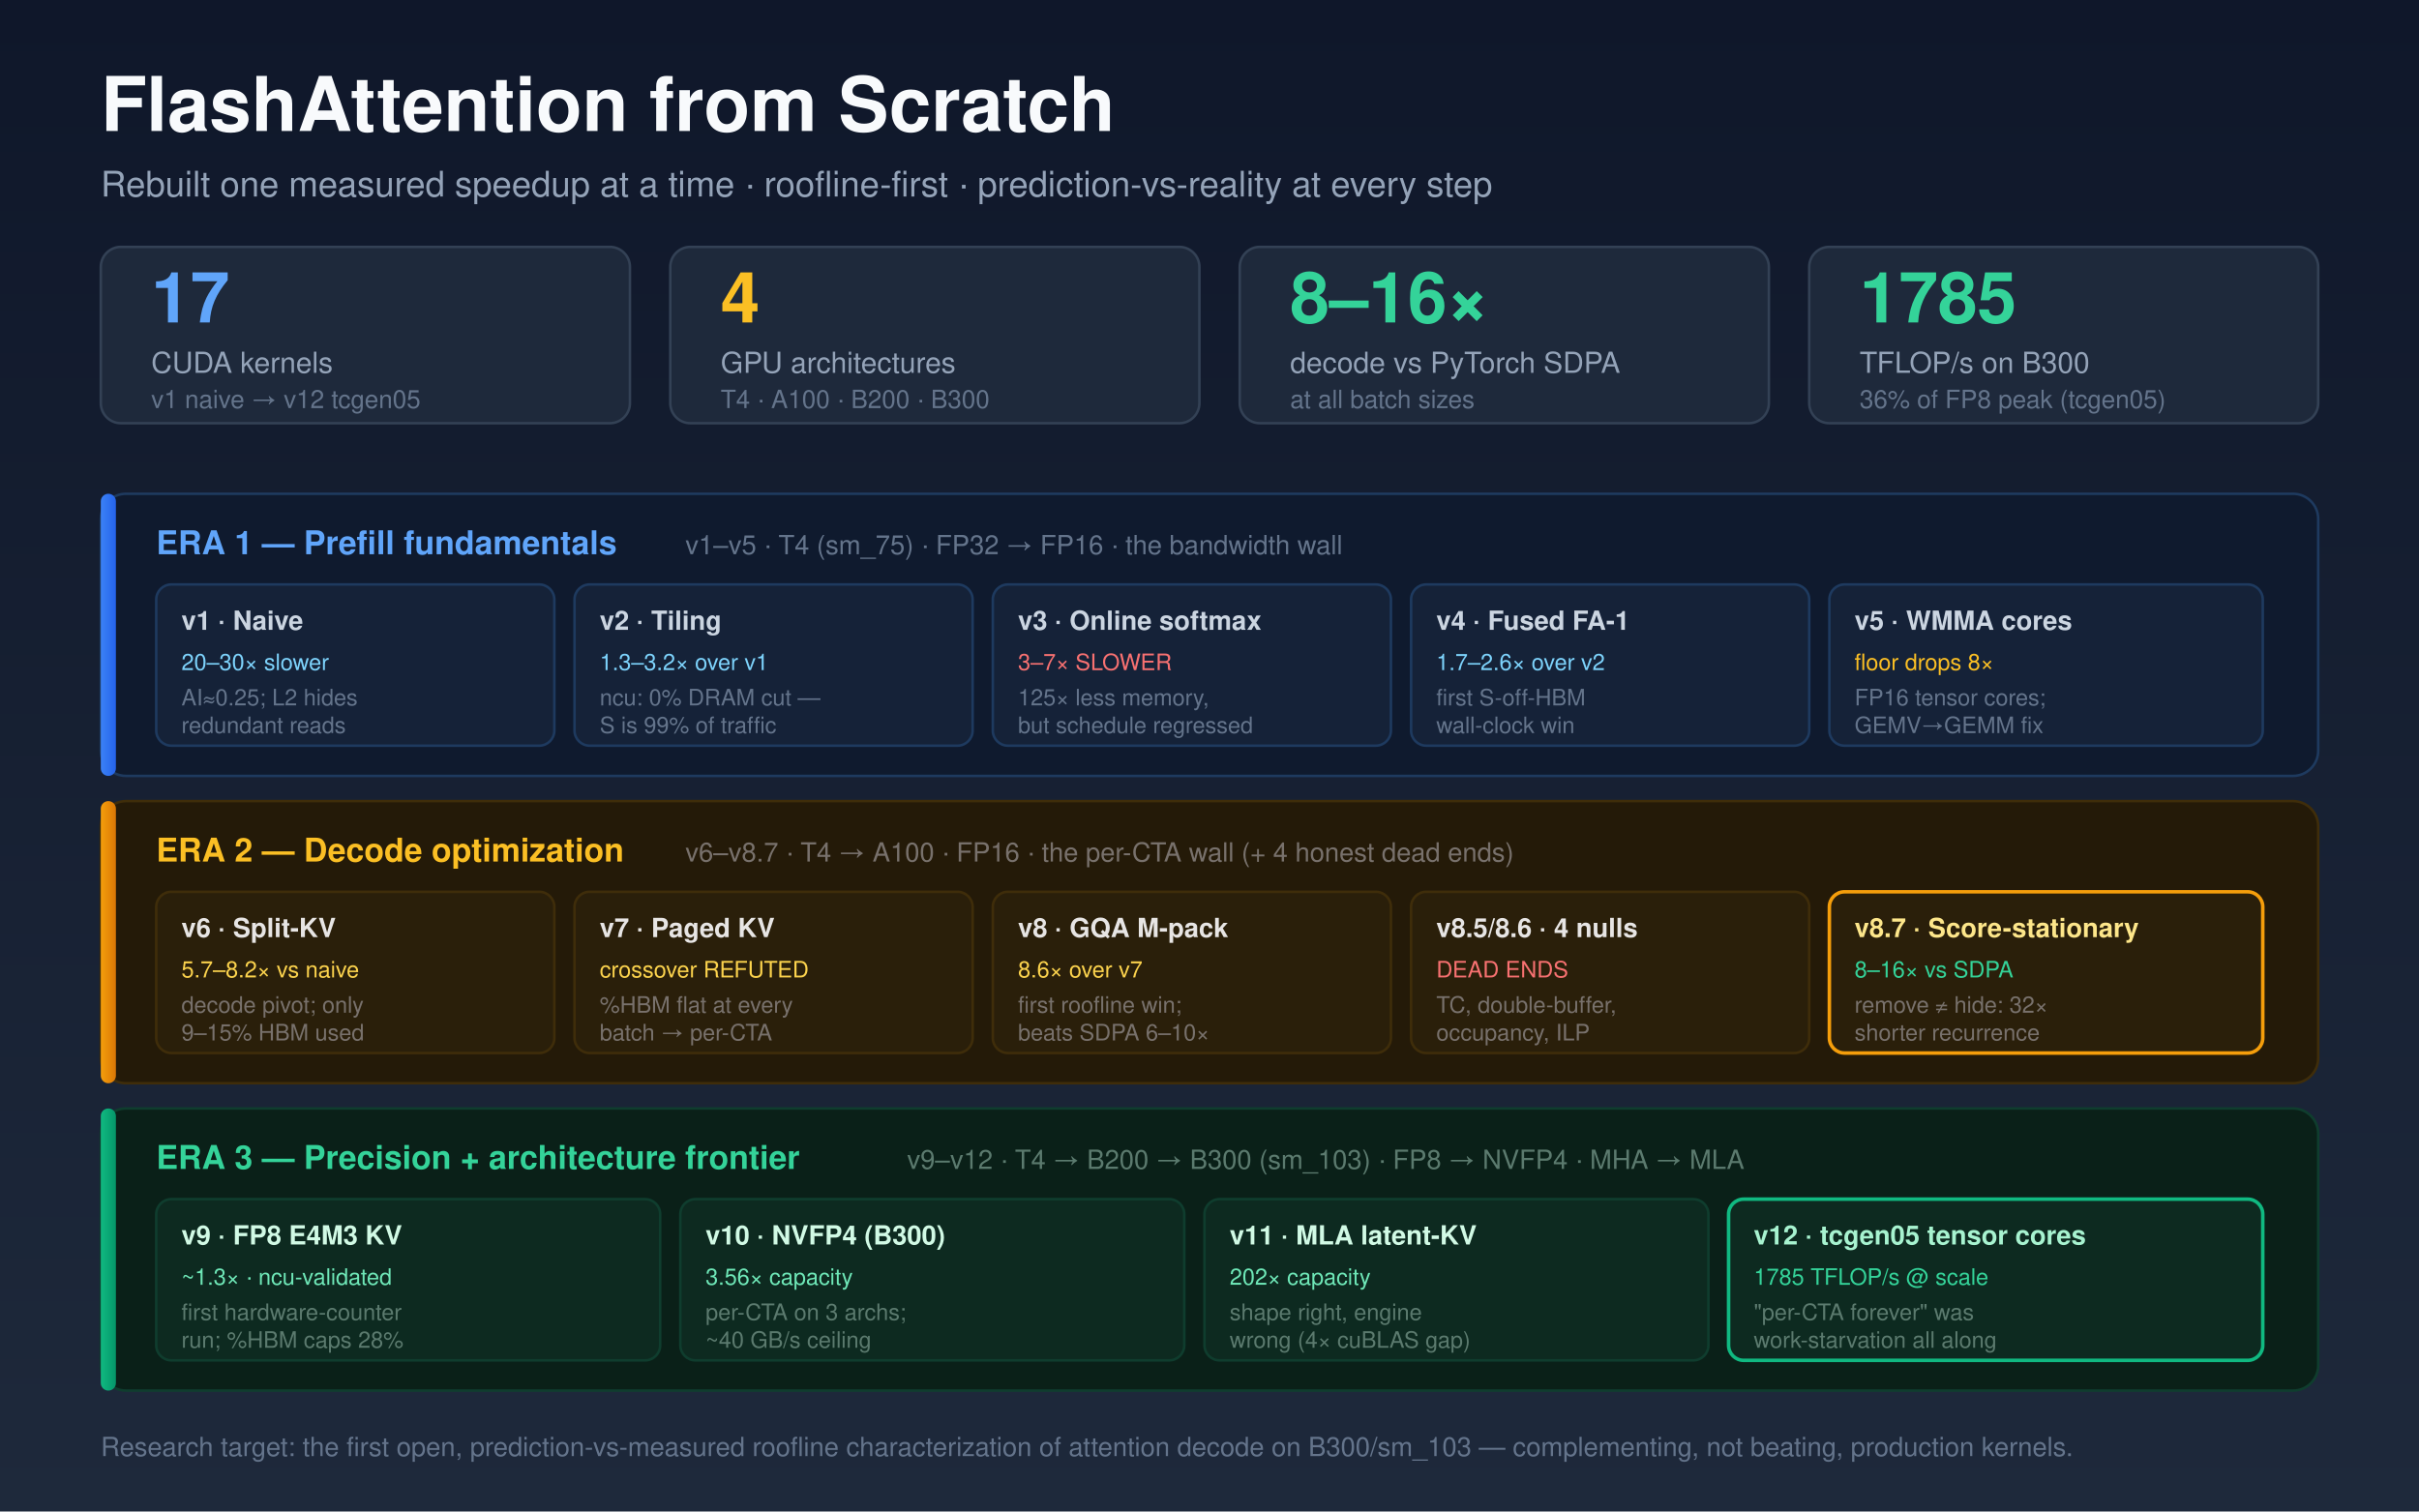
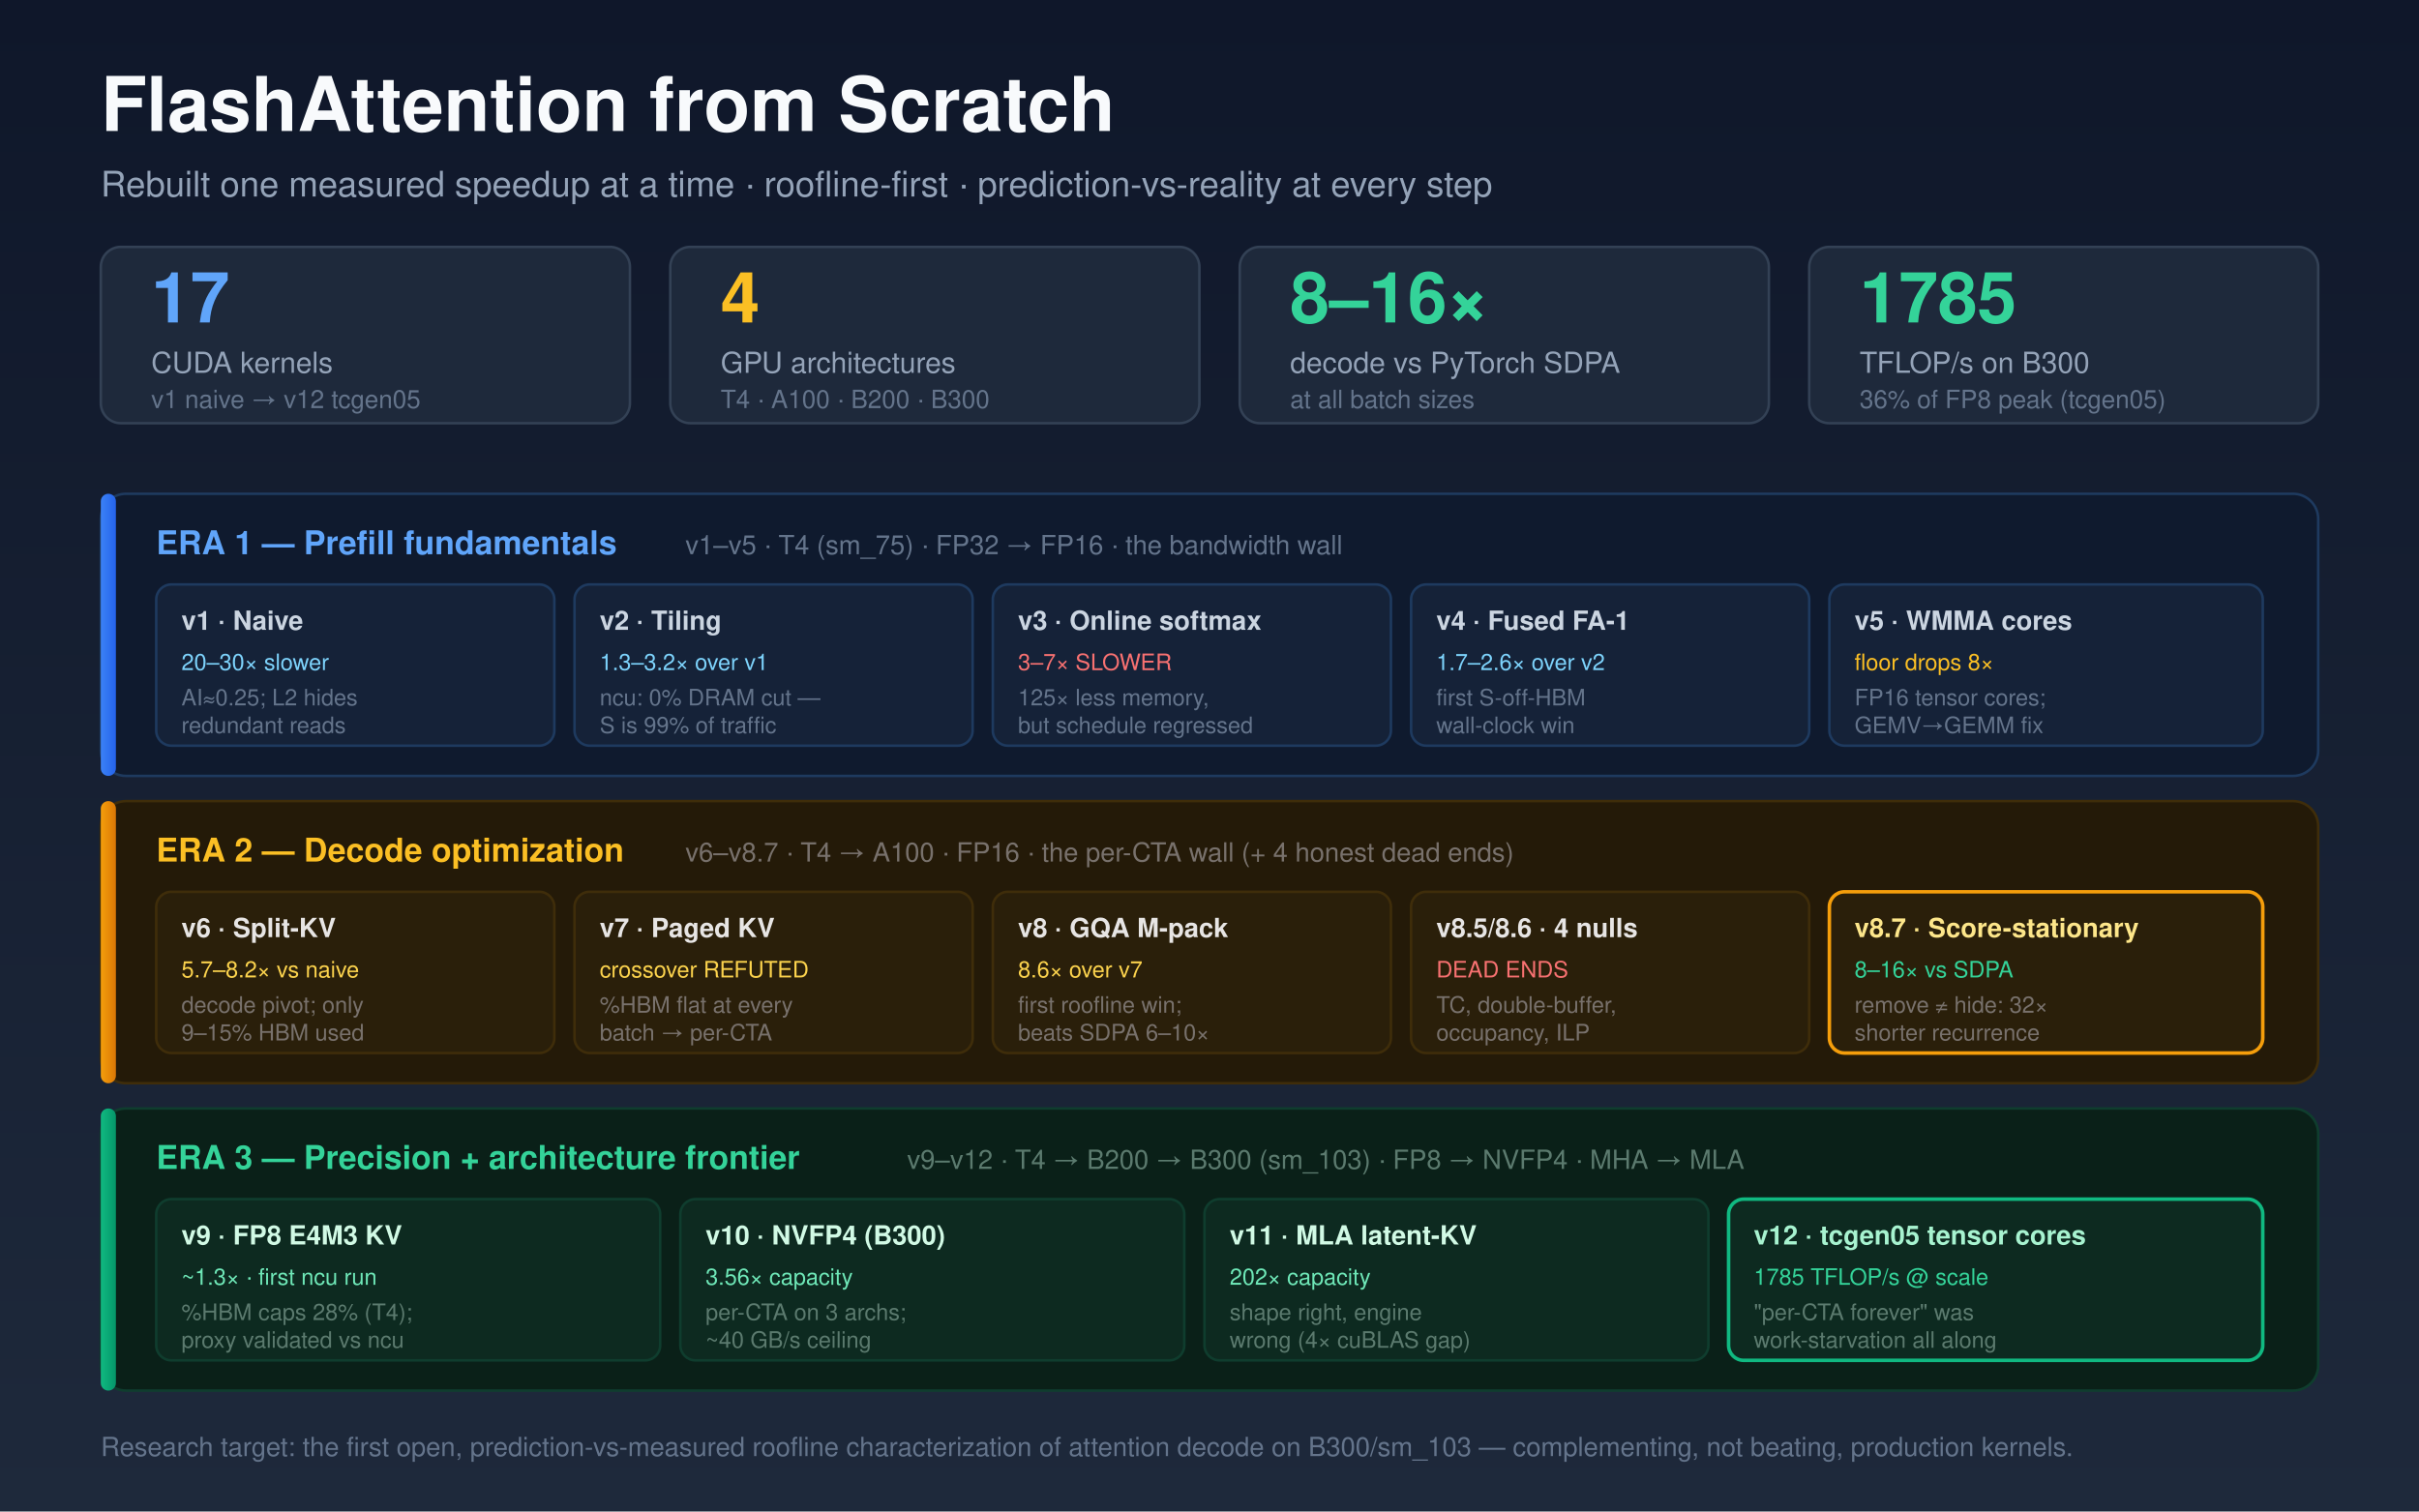
<svg xmlns="http://www.w3.org/2000/svg" width="100%" viewBox="0 0 960 600" role="img" font-family="Helvetica, Arial, sans-serif">
  <defs>
    <linearGradient id="bgGrad" x1="0" y1="0" x2="0" y2="1">
      <stop offset="0" stop-color="#0F172A" />
      <stop offset="1" stop-color="#1E293B" />
    </linearGradient>
    <linearGradient id="era1" x1="0" y1="0" x2="1" y2="0">
      <stop offset="0" stop-color="#3B82F6" />
      <stop offset="1" stop-color="#2563EB" />
    </linearGradient>
    <linearGradient id="era2" x1="0" y1="0" x2="1" y2="0">
      <stop offset="0" stop-color="#F59E0B" />
      <stop offset="1" stop-color="#D97706" />
    </linearGradient>
    <linearGradient id="era3" x1="0" y1="0" x2="1" y2="0">
      <stop offset="0" stop-color="#10B981" />
      <stop offset="1" stop-color="#059669" />
    </linearGradient>
  </defs>
  <rect x="0" y="0" width="960" height="600" fill="url(#bgGrad)" />
  <text x="40" y="52" font-size="30" font-weight="700" fill="#F8FAFC">FlashAttention from Scratch</text>
  <text x="40" y="78" font-size="14" fill="#94A3B8">Rebuilt one measured speedup at a time · roofline-first · prediction-vs-reality at every step</text>
  <g>
    <rect x="40" y="98" width="210" height="70" rx="8" fill="#1E293B" stroke="#334155" stroke-width="1" />
    <text x="60" y="128" font-size="28" font-weight="700" fill="#60A5FA">17</text>
    <text x="60" y="148" font-size="11.5" fill="#94A3B8">CUDA kernels</text>
    <text x="60" y="162" font-size="10" fill="#64748B">v1 naive → v12 tcgen05</text>
    <rect x="266" y="98" width="210" height="70" rx="8" fill="#1E293B" stroke="#334155" stroke-width="1" />
    <text x="286" y="128" font-size="28" font-weight="700" fill="#FBBF24">4</text>
    <text x="286" y="148" font-size="11.5" fill="#94A3B8">GPU architectures</text>
    <text x="286" y="162" font-size="10" fill="#64748B">T4 · A100 · B200 · B300</text>
    <rect x="492" y="98" width="210" height="70" rx="8" fill="#1E293B" stroke="#334155" stroke-width="1" />
    <text x="512" y="128" font-size="28" font-weight="700" fill="#34D399">8–16×</text>
    <text x="512" y="148" font-size="11.5" fill="#94A3B8">decode vs PyTorch SDPA</text>
    <text x="512" y="162" font-size="10" fill="#64748B">at all batch sizes</text>
    <rect x="718" y="98" width="202" height="70" rx="8" fill="#1E293B" stroke="#334155" stroke-width="1" />
    <text x="738" y="128" font-size="28" font-weight="700" fill="#34D399">1785</text>
    <text x="738" y="148" font-size="11.5" fill="#94A3B8">TFLOP/s on B300</text>
    <text x="738" y="162" font-size="10" fill="#64748B">36% of FP8 peak (tcgen05)</text>
  </g>
  <rect x="40" y="196" width="880" height="112" rx="10" fill="#0F1A2E" stroke="#1E3A5F" stroke-width="1" />
  <rect x="40" y="196" width="6" height="112" rx="3" fill="url(#era1)" />
  <text x="62" y="220" font-size="13" font-weight="700" fill="#60A5FA">ERA 1 — Prefill fundamentals</text>
  <text x="272" y="220" font-size="10.5" fill="#64748B">v1–v5 · T4 (sm_75) · FP32 → FP16 · the bandwidth wall</text>
  <g font-size="9">
    <rect x="62" y="232" width="158" height="64" rx="6" fill="#152238" stroke="#1E3A5F" />
    <text x="72" y="250" font-size="10.5" font-weight="600" fill="#CBD5E1">v1 · Naive</text>
    <text x="72" y="266" fill="#7DD3FC">20–30× slower</text>
    <text x="72" y="280" fill="#64748B">AI≈0.25; L2 hides</text>
    <text x="72" y="291" fill="#64748B">redundant reads</text>
    <rect x="228" y="232" width="158" height="64" rx="6" fill="#152238" stroke="#1E3A5F" />
    <text x="238" y="250" font-size="10.5" font-weight="600" fill="#CBD5E1">v2 · Tiling</text>
    <text x="238" y="266" fill="#7DD3FC">1.3–3.2× over v1</text>
    <text x="238" y="280" fill="#64748B">ncu: 0% DRAM cut —</text>
    <text x="238" y="291" fill="#64748B">S is 99% of traffic</text>
    <rect x="394" y="232" width="158" height="64" rx="6" fill="#152238" stroke="#1E3A5F" />
    <text x="404" y="250" font-size="10.5" font-weight="600" fill="#CBD5E1">v3 · Online softmax</text>
    <text x="404" y="266" fill="#F87171">3–7× SLOWER</text>
    <text x="404" y="280" fill="#64748B">125× less memory,</text>
    <text x="404" y="291" fill="#64748B">but schedule regressed</text>
    <rect x="560" y="232" width="158" height="64" rx="6" fill="#152238" stroke="#1E3A5F" />
    <text x="570" y="250" font-size="10.5" font-weight="600" fill="#CBD5E1">v4 · Fused FA-1</text>
    <text x="570" y="266" fill="#7DD3FC">1.7–2.6× over v2</text>
    <text x="570" y="280" fill="#64748B">first S-off-HBM</text>
    <text x="570" y="291" fill="#64748B">wall-clock win</text>
    <rect x="726" y="232" width="172" height="64" rx="6" fill="#152238" stroke="#1E3A5F" />
    <text x="736" y="250" font-size="10.5" font-weight="600" fill="#CBD5E1">v5 · WMMA cores</text>
    <text x="736" y="266" fill="#FBBF24">floor drops 8×</text>
    <text x="736" y="280" fill="#64748B">FP16 tensor cores;</text>
    <text x="736" y="291" fill="#64748B">GEMV→GEMM fix</text>
  </g>
  <rect x="40" y="318" width="880" height="112" rx="10" fill="#241A08" stroke="#3F2D0A" stroke-width="1" />
  <rect x="40" y="318" width="6" height="112" rx="3" fill="url(#era2)" />
  <text x="62" y="342" font-size="13" font-weight="700" fill="#FBBF24">ERA 2 — Decode optimization</text>
  <text x="272" y="342" font-size="10.5" fill="#78716C">v6–v8.7 · T4 → A100 · FP16 · the per-CTA wall (+ 4 honest dead ends)</text>
  <g font-size="9">
    <rect x="62" y="354" width="158" height="64" rx="6" fill="#2A1F0A" stroke="#3F2D0A" />
    <text x="72" y="372" font-size="10.5" font-weight="600" fill="#E7E5E4">v6 · Split-KV</text>
    <text x="72" y="388" fill="#FCD34D">5.7–8.2× vs naive</text>
    <text x="72" y="402" fill="#78716C">decode pivot; only</text>
    <text x="72" y="413" fill="#78716C">9–15% HBM used</text>
    <rect x="228" y="354" width="158" height="64" rx="6" fill="#2A1F0A" stroke="#3F2D0A" />
    <text x="238" y="372" font-size="10.5" font-weight="600" fill="#E7E5E4">v7 · Paged KV</text>
    <text x="238" y="388" fill="#FCD34D">crossover REFUTED</text>
    <text x="238" y="402" fill="#78716C">%HBM flat at every</text>
    <text x="238" y="413" fill="#78716C">batch → per-CTA</text>
    <rect x="394" y="354" width="158" height="64" rx="6" fill="#2A1F0A" stroke="#3F2D0A" />
    <text x="404" y="372" font-size="10.5" font-weight="600" fill="#E7E5E4">v8 · GQA M-pack</text>
    <text x="404" y="388" fill="#FCD34D">8.6× over v7</text>
    <text x="404" y="402" fill="#78716C">first roofline win;</text>
    <text x="404" y="413" fill="#78716C">beats SDPA 6–10×</text>
    <rect x="560" y="354" width="158" height="64" rx="6" fill="#2A1F0A" stroke="#3F2D0A" />
    <text x="570" y="372" font-size="10.5" font-weight="600" fill="#E7E5E4">v8.5/8.6 · 4 nulls</text>
    <text x="570" y="388" fill="#F87171">DEAD ENDS</text>
    <text x="570" y="402" fill="#78716C">TC, double-buffer,</text>
    <text x="570" y="413" fill="#78716C">occupancy, ILP</text>
    <rect x="726" y="354" width="172" height="64" rx="6" fill="#2A1F0A" stroke="#F59E0B" stroke-width="1.4" />
    <text x="736" y="372" font-size="10.5" font-weight="600" fill="#FDE68A">v8.7 · Score-stationary</text>
    <text x="736" y="388" fill="#34D399">8–16× vs SDPA</text>
    <text x="736" y="402" fill="#78716C">remove ≠ hide: 32×</text>
    <text x="736" y="413" fill="#78716C">shorter recurrence</text>
  </g>
  <rect x="40" y="440" width="880" height="112" rx="10" fill="#0A2018" stroke="#0F3D2E" stroke-width="1" />
  <rect x="40" y="440" width="6" height="112" rx="3" fill="url(#era3)" />
  <text x="62" y="464" font-size="13" font-weight="700" fill="#34D399">ERA 3 — Precision + architecture frontier</text>
  <text x="360" y="464" font-size="10.5" fill="#5B7A6E">v9–v12 · T4 → B200 → B300 (sm_103) · FP8 → NVFP4 · MHA → MLA</text>
  <g font-size="9">
    <rect x="62" y="476" width="200" height="64" rx="6" fill="#0D2A20" stroke="#0F3D2E" />
    <text x="72" y="494" font-size="10.5" font-weight="600" fill="#D1FAE5">v9 · FP8 E4M3 KV</text>
-     <text x="72" y="510" fill="#6EE7B7">~1.3× · ncu-validated</text>
-     <text x="72" y="524" fill="#5B7A6E">first hardware-counter</text>
-     <text x="72" y="535" fill="#5B7A6E">run; %HBM caps 28%</text>
+     <text x="72" y="510" fill="#6EE7B7">~1.3× · first ncu run</text>
+     <text x="72" y="524" fill="#5B7A6E">%HBM caps 28% (T4);</text>
+     <text x="72" y="535" fill="#5B7A6E">proxy validated vs ncu</text>
    <rect x="270" y="476" width="200" height="64" rx="6" fill="#0D2A20" stroke="#0F3D2E" />
    <text x="280" y="494" font-size="10.5" font-weight="600" fill="#D1FAE5">v10 · NVFP4 (B300)</text>
    <text x="280" y="510" fill="#6EE7B7">3.56× capacity</text>
    <text x="280" y="524" fill="#5B7A6E">per-CTA on 3 archs;</text>
    <text x="280" y="535" fill="#5B7A6E">~40 GB/s ceiling</text>
    <rect x="478" y="476" width="200" height="64" rx="6" fill="#0D2A20" stroke="#0F3D2E" />
    <text x="488" y="494" font-size="10.5" font-weight="600" fill="#D1FAE5">v11 · MLA latent-KV</text>
    <text x="488" y="510" fill="#6EE7B7">202× capacity</text>
    <text x="488" y="524" fill="#5B7A6E">shape right, engine</text>
    <text x="488" y="535" fill="#5B7A6E">wrong (4× cuBLAS gap)</text>
    <rect x="686" y="476" width="212" height="64" rx="6" fill="#0D2A20" stroke="#10B981" stroke-width="1.4" />
    <text x="696" y="494" font-size="10.5" font-weight="600" fill="#A7F3D0">v12 · tcgen05 tensor cores</text>
    <text x="696" y="510" fill="#34D399">1785 TFLOP/s @ scale</text>
    <text x="696" y="524" fill="#5B7A6E">"per-CTA forever" was</text>
    <text x="696" y="535" fill="#5B7A6E">work-starvation all along</text>
  </g>
  <text x="40" y="578" font-size="10.5" fill="#64748B">Research target: the first open, prediction-vs-measured roofline characterization of attention decode on B300/sm_103 — complementing, not beating, production kernels.</text>
</svg>
